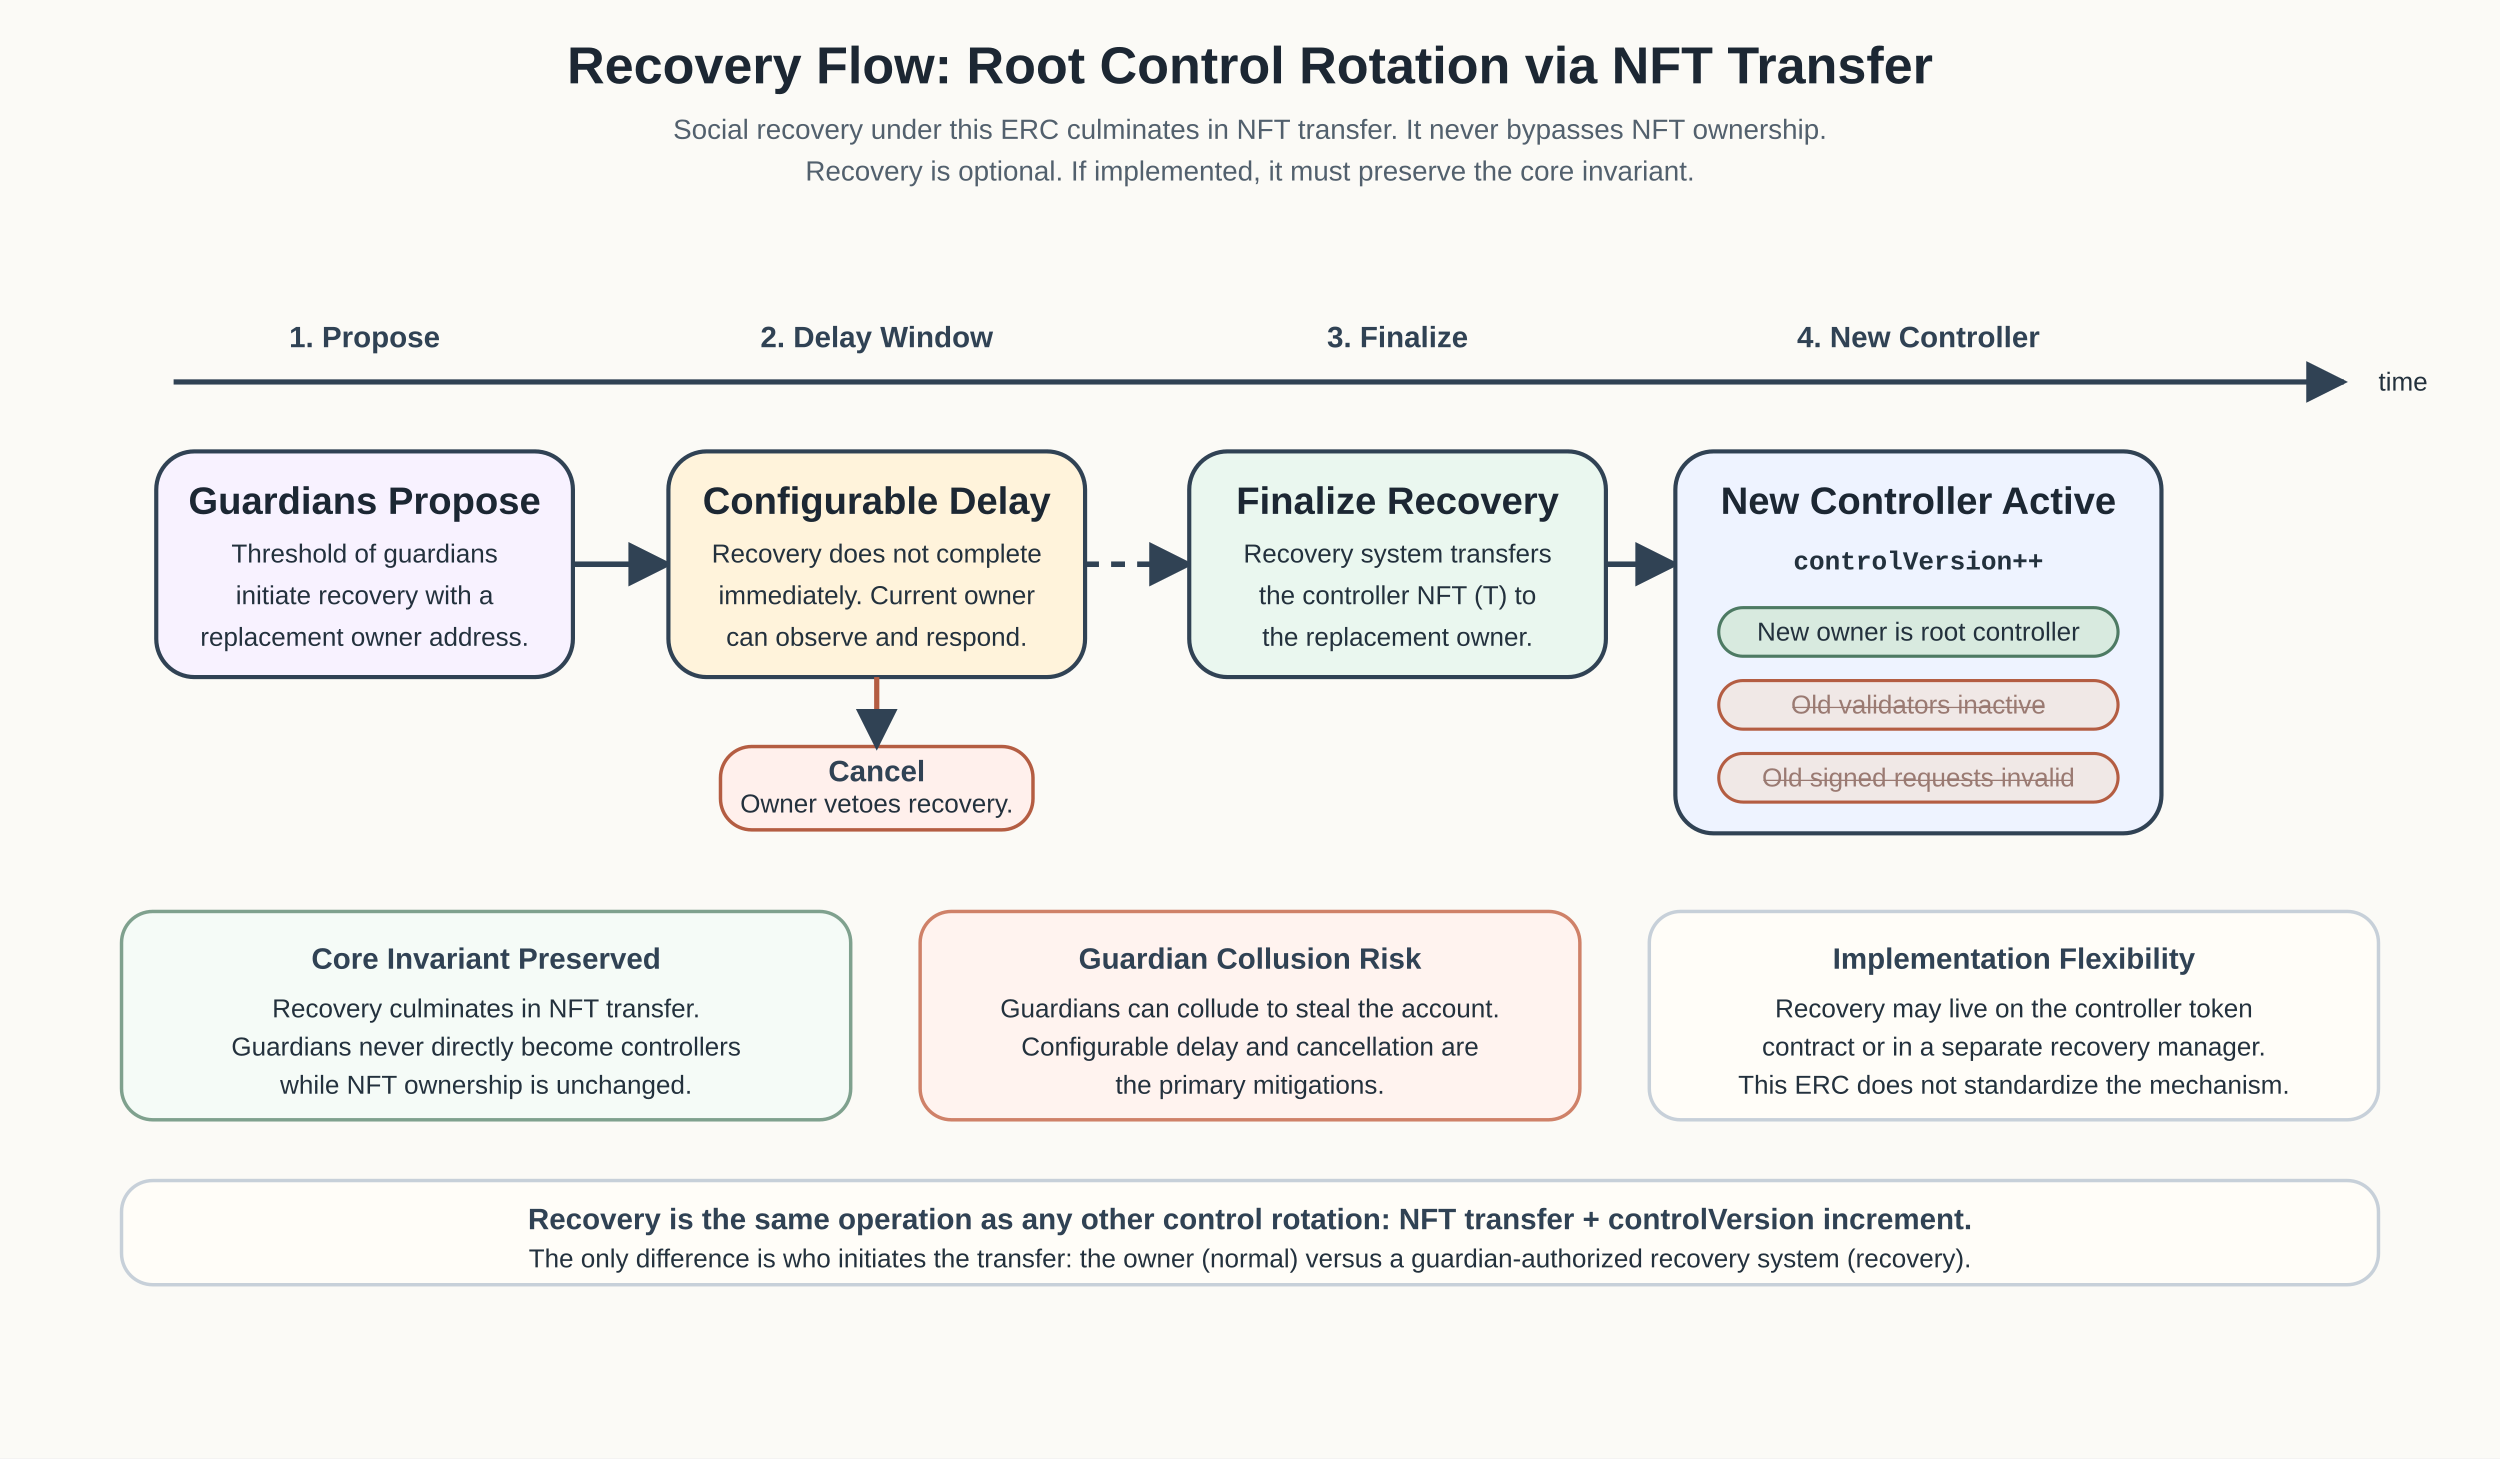
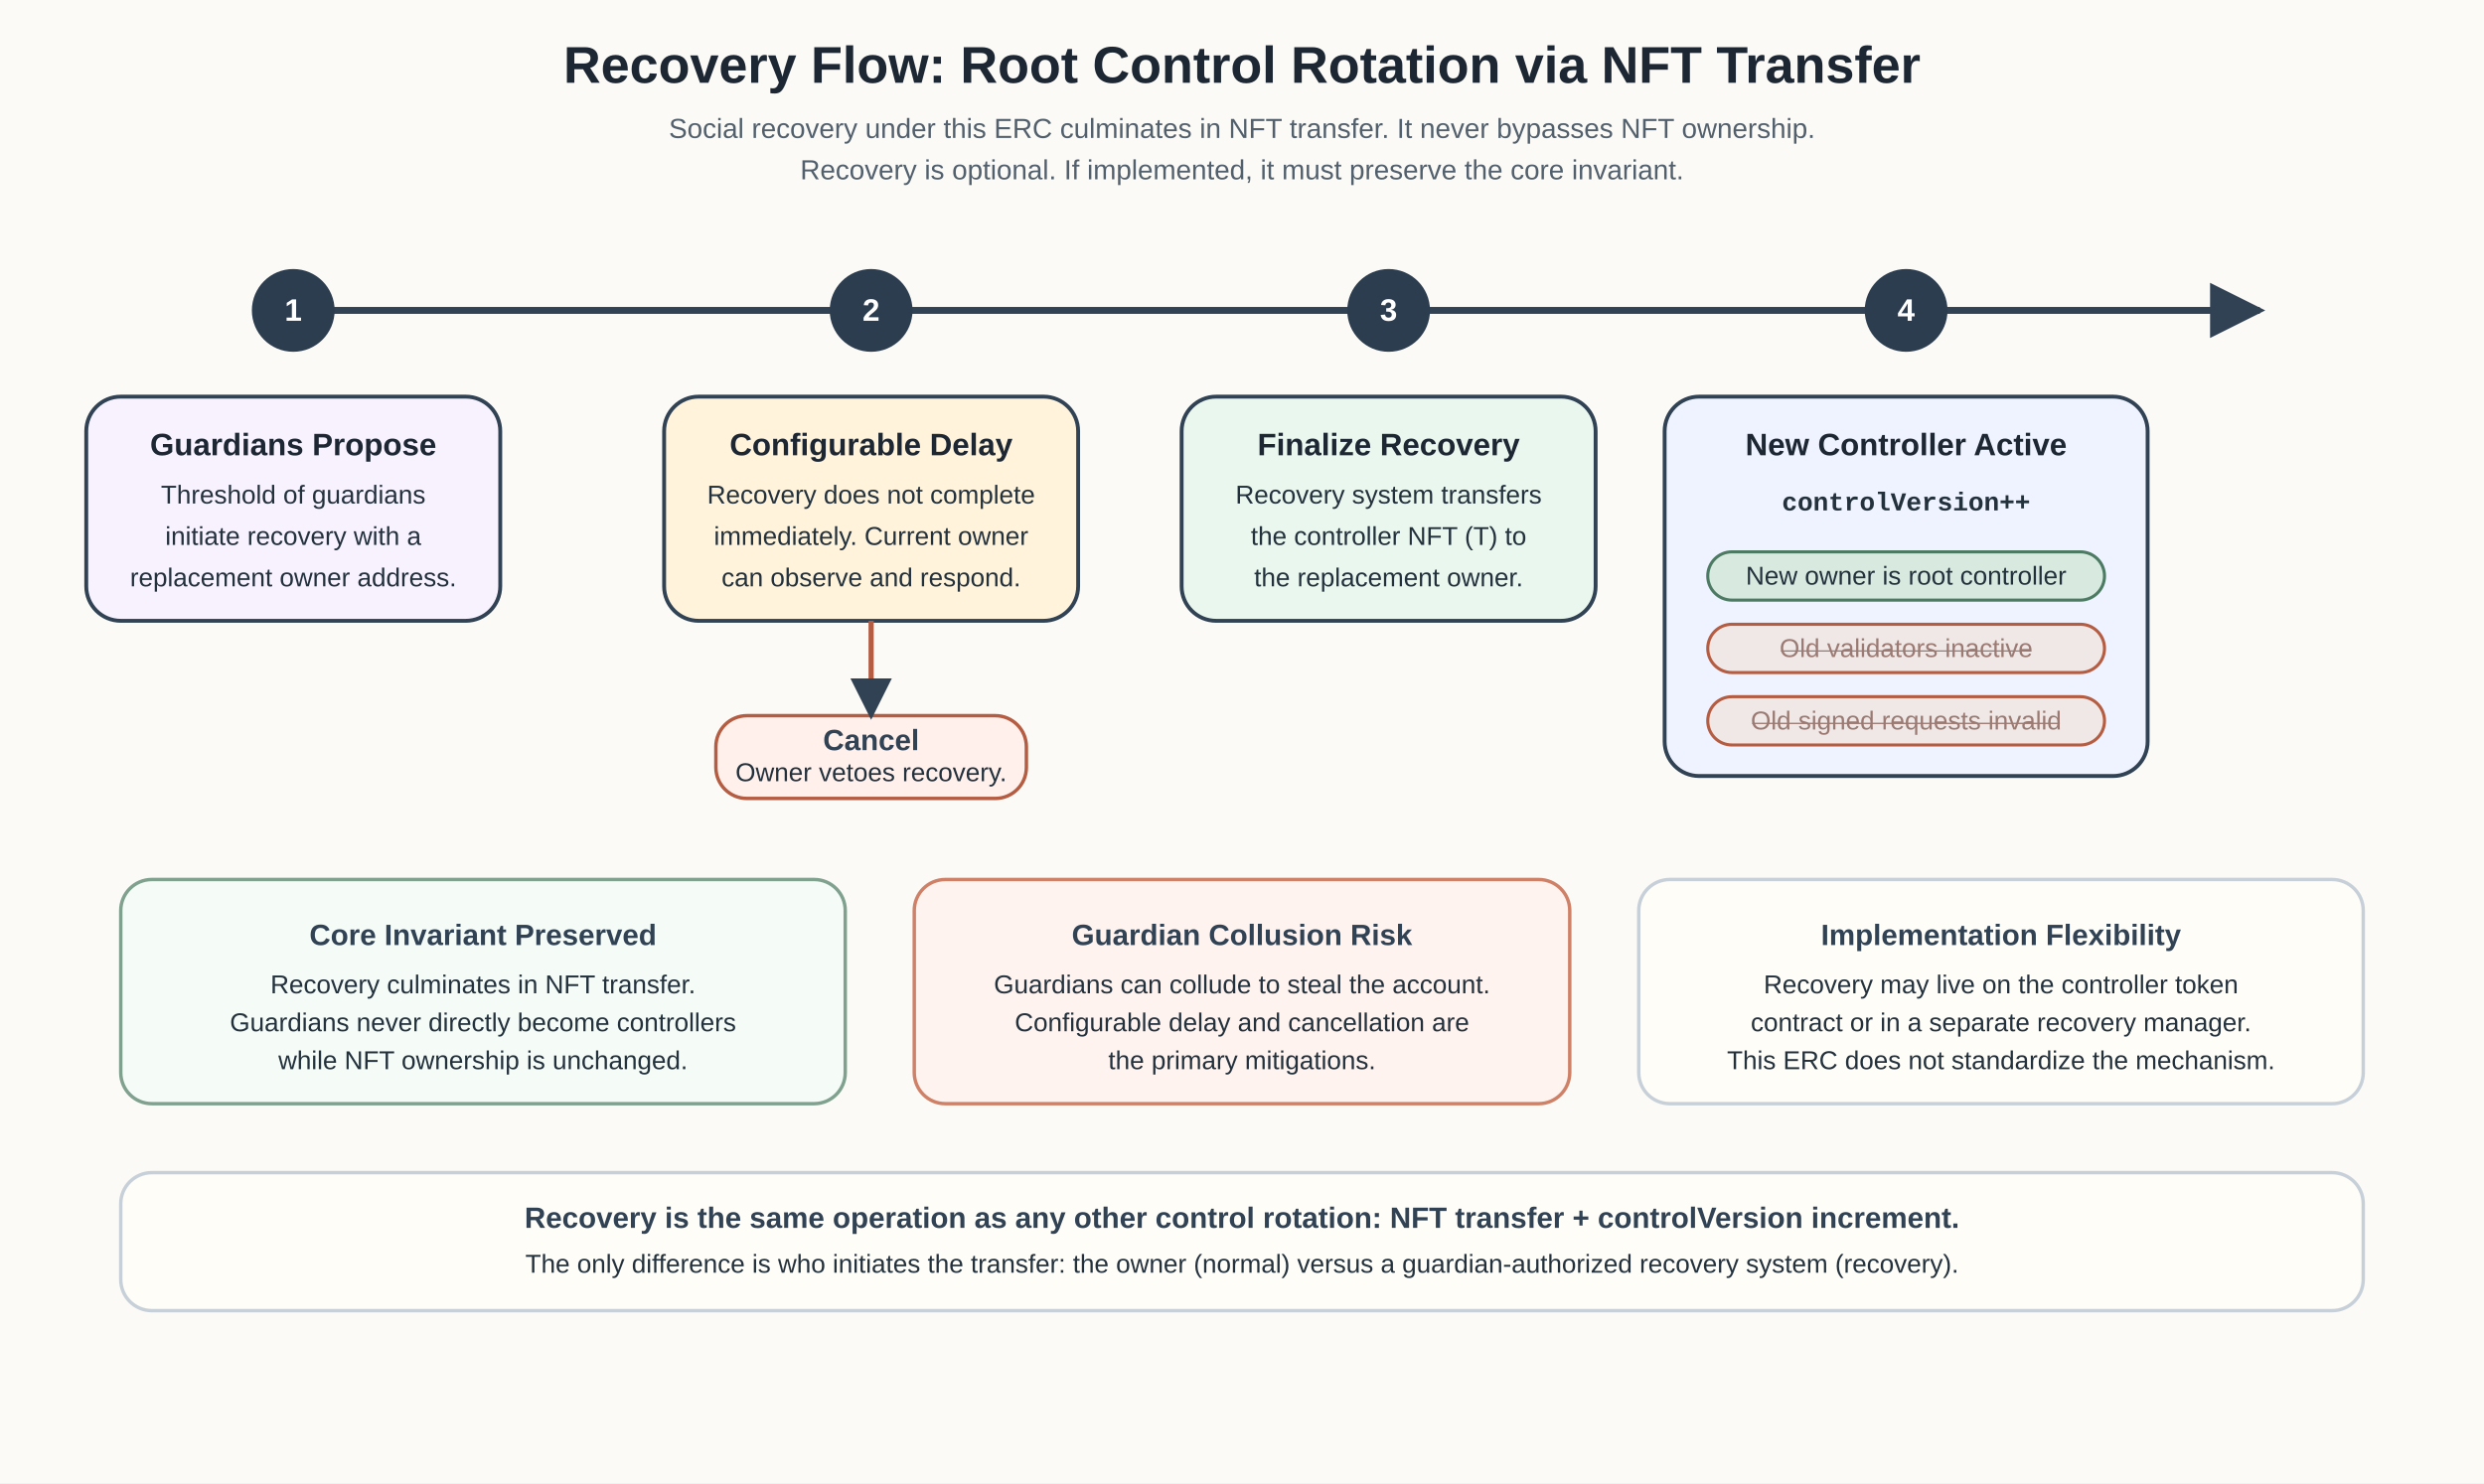
- <svg xmlns="http://www.w3.org/2000/svg" viewBox="0 0 1440 840" role="img" aria-labelledby="title desc">
+ <svg xmlns="http://www.w3.org/2000/svg" viewBox="0 0 1440 860" role="img" aria-labelledby="title desc">
  <defs>
    <marker id="arrow" viewBox="0 0 10 10" refX="9" refY="5" markerWidth="8" markerHeight="8" orient="auto">
      <path d="M 0 0 L 10 5 L 0 10 z" fill="#304254" />
    </marker>
  </defs>
  <style>
    .bg { fill: #fbfaf6; }
    .title { font: 700 30px 'Segoe UI', Arial, sans-serif; fill: #1c2733; }
    .subtitle { font: 400 16px 'Segoe UI', Arial, sans-serif; fill: #52606d; }
-     .step-box { stroke: #304254; stroke-width: 2.4; rx: 22; ry: 22; }
+     .step-box { stroke: #304254; stroke-width: 2.25; rx: 20; ry: 20; }
    .guardian { fill: #f8f2ff; }
    .delay { fill: #fff3db; }
    .transfer { fill: #eaf7ef; }
    .result { fill: #eef3ff; }
    .cancel { fill: #fff0ec; stroke: #b45d42; stroke-width: 2; rx: 18; ry: 18; }
    .note { fill: #fffdf8; stroke: #c7d0d9; stroke-width: 2; rx: 18; ry: 18; }
    .good { fill: #f5fbf7; stroke: #7fa18e; stroke-width: 2; rx: 18; ry: 18; }
    .warn { fill: #fff3ef; stroke: #cf8168; stroke-width: 2; rx: 18; ry: 18; }
    .dead { fill: #f0e8e6; stroke: #b45d42; stroke-width: 1.8; rx: 14; ry: 14; }
    .active { fill: #d8eadf; stroke: #4d7a63; stroke-width: 1.8; rx: 14; ry: 14; }
    .title2 { font: 700 22px 'Segoe UI', Arial, sans-serif; fill: #1c2733; }
+     .step-title { font: 700 18px 'Segoe UI', Arial, sans-serif; fill: #1d2733; }
    .label { font: 700 17px 'Segoe UI', Arial, sans-serif; fill: #304254; }
    .body { font: 400 15px 'Segoe UI', Arial, sans-serif; fill: #23313d; }
    .mono { font: 600 15px Consolas, 'Courier New', monospace; fill: #23313d; }
-     .axis { stroke: #304254; stroke-width: 3; fill: none; marker-end: url(#arrow); }
-     .edge { stroke: #304254; stroke-width: 3.2; fill: none; marker-end: url(#arrow); }
+     .axis { stroke: #304254; stroke-width: 4; fill: none; marker-end: url(#arrow); }
    .edge-cancel { stroke: #b45d42; stroke-width: 3; fill: none; marker-end: url(#arrow); }
-     .dash { stroke-dasharray: 8 7; }
+     .circle { fill: #2d3d50; }
+     .circle-text { font: 700 18px 'Segoe UI', Arial, sans-serif; fill: #ffffff; }
    .strike { text-decoration: line-through; fill: #9a7a72; }
  </style>
-   <rect class="bg" x="0" y="0" width="1440" height="840" />
+   <rect class="bg" x="0" y="0" width="1440" height="860" />
  <text class="title" x="720" y="48" text-anchor="middle">Recovery Flow: Root Control Rotation via NFT Transfer</text>
  <text class="subtitle" x="720" y="80" text-anchor="middle">Social recovery under this ERC culminates in NFT transfer. It never bypasses NFT ownership.</text>
  <text class="subtitle" x="720" y="104" text-anchor="middle">Recovery is optional. If implemented, it must preserve the core invariant.</text>
-   <line class="axis" x1="100" y1="220" x2="1350" y2="220" />
-   <text class="body" x="1370" y="225" text-anchor="start">time</text>
-   <text class="label" x="210" y="200" text-anchor="middle">1. Propose</text>
-   <text class="label" x="505" y="200" text-anchor="middle">2. Delay Window</text>
-   <text class="label" x="805" y="200" text-anchor="middle">3. Finalize</text>
-   <text class="label" x="1105" y="200" text-anchor="middle">4. New Controller</text>
-   <rect class="step-box guardian" x="90" y="260" width="240" height="130" />
-   <text class="title2" x="210" y="296" text-anchor="middle">Guardians Propose</text>
-   <text class="body" x="210" y="324" text-anchor="middle">Threshold of guardians</text>
-   <text class="body" x="210" y="348" text-anchor="middle">initiate recovery with a</text>
-   <text class="body" x="210" y="372" text-anchor="middle">replacement owner address.</text>
-   <path class="edge" d="M 330 325 L 385 325" />
-   <rect class="step-box delay" x="385" y="260" width="240" height="130" />
-   <text class="title2" x="505" y="296" text-anchor="middle">Configurable Delay</text>
-   <text class="body" x="505" y="324" text-anchor="middle">Recovery does not complete</text>
-   <text class="body" x="505" y="348" text-anchor="middle">immediately. Current owner</text>
-   <text class="body" x="505" y="372" text-anchor="middle">can observe and respond.</text>
-   <rect class="cancel" x="415" y="430" width="180" height="48" />
-   <text class="label" x="505" y="450" text-anchor="middle">Cancel</text>
-   <text class="body" x="505" y="468" text-anchor="middle">Owner vetoes recovery.</text>
-   <path class="edge-cancel" d="M 505 390 L 505 430" />
-   <path class="edge dash" d="M 625 325 L 685 325" />
-   <rect class="step-box transfer" x="685" y="260" width="240" height="130" />
-   <text class="title2" x="805" y="296" text-anchor="middle">Finalize Recovery</text>
-   <text class="body" x="805" y="324" text-anchor="middle">Recovery system transfers</text>
-   <text class="body" x="805" y="348" text-anchor="middle">the controller NFT (T) to</text>
-   <text class="body" x="805" y="372" text-anchor="middle">the replacement owner.</text>
-   <path class="edge" d="M 925 325 L 965 325" />
-   <rect class="step-box result" x="965" y="260" width="280" height="220" />
-   <text class="title2" x="1105" y="296" text-anchor="middle">New Controller Active</text>
-   <text class="mono" x="1105" y="328" text-anchor="middle">controlVersion++</text>
-   <rect class="active" x="990" y="350" width="230" height="28" />
-   <text class="body" x="1105" y="369" text-anchor="middle">New owner is root controller</text>
-   <rect class="dead" x="990" y="392" width="230" height="28" />
-   <text class="body strike" x="1105" y="411" text-anchor="middle">Old validators inactive</text>
-   <rect class="dead" x="990" y="434" width="230" height="28" />
-   <text class="body strike" x="1105" y="453" text-anchor="middle">Old signed requests invalid</text>
-   <rect class="good" x="70" y="525" width="420" height="120" />
-   <text class="label" x="280" y="558" text-anchor="middle">Core Invariant Preserved</text>
-   <text class="body" x="280" y="586" text-anchor="middle">Recovery culminates in NFT transfer.</text>
-   <text class="body" x="280" y="608" text-anchor="middle">Guardians never directly become controllers</text>
-   <text class="body" x="280" y="630" text-anchor="middle">while NFT ownership is unchanged.</text>
-   <rect class="warn" x="530" y="525" width="380" height="120" />
-   <text class="label" x="720" y="558" text-anchor="middle">Guardian Collusion Risk</text>
-   <text class="body" x="720" y="586" text-anchor="middle">Guardians can collude to steal the account.</text>
-   <text class="body" x="720" y="608" text-anchor="middle">Configurable delay and cancellation are</text>
-   <text class="body" x="720" y="630" text-anchor="middle">the primary mitigations.</text>
-   <rect class="note" x="950" y="525" width="420" height="120" />
-   <text class="label" x="1160" y="558" text-anchor="middle">Implementation Flexibility</text>
-   <text class="body" x="1160" y="586" text-anchor="middle">Recovery may live on the controller token</text>
-   <text class="body" x="1160" y="608" text-anchor="middle">contract or in a separate recovery manager.</text>
-   <text class="body" x="1160" y="630" text-anchor="middle">This ERC does not standardize the mechanism.</text>
-   <rect class="note" x="70" y="680" width="1300" height="60" />
-   <text class="label" x="720" y="708" text-anchor="middle">Recovery is the same operation as any other control rotation: NFT transfer + controlVersion increment.</text>
-   <text class="body" x="720" y="730" text-anchor="middle">The only difference is who initiates the transfer: the owner (normal) versus a guardian-authorized recovery system (recovery).</text>
+   <line class="axis" x1="170" y1="180" x2="1310" y2="180" />
+   <circle class="circle" cx="170" cy="180" r="24" />
+   <text class="circle-text" x="170" y="186" text-anchor="middle">1</text>
+   <circle class="circle" cx="505" cy="180" r="24" />
+   <text class="circle-text" x="505" y="186" text-anchor="middle">2</text>
+   <circle class="circle" cx="805" cy="180" r="24" />
+   <text class="circle-text" x="805" y="186" text-anchor="middle">3</text>
+   <circle class="circle" cx="1105" cy="180" r="24" />
+   <text class="circle-text" x="1105" y="186" text-anchor="middle">4</text>
+   <rect class="step-box guardian" x="50" y="230" width="240" height="130" />
+   <text class="step-title" x="170" y="264" text-anchor="middle">Guardians Propose</text>
+   <text class="body" x="170" y="292" text-anchor="middle">Threshold of guardians</text>
+   <text class="body" x="170" y="316" text-anchor="middle">initiate recovery with a</text>
+   <text class="body" x="170" y="340" text-anchor="middle">replacement owner address.</text>
+   <rect class="step-box delay" x="385" y="230" width="240" height="130" />
+   <text class="step-title" x="505" y="264" text-anchor="middle">Configurable Delay</text>
+   <text class="body" x="505" y="292" text-anchor="middle">Recovery does not complete</text>
+   <text class="body" x="505" y="316" text-anchor="middle">immediately. Current owner</text>
+   <text class="body" x="505" y="340" text-anchor="middle">can observe and respond.</text>
+   <rect class="cancel" x="415" y="415" width="180" height="48" />
+   <text class="label" x="505" y="435" text-anchor="middle">Cancel</text>
+   <text class="body" x="505" y="453" text-anchor="middle">Owner vetoes recovery.</text>
+   <path class="edge-cancel" d="M 505 360 L 505 415" />
+   <rect class="step-box transfer" x="685" y="230" width="240" height="130" />
+   <text class="step-title" x="805" y="264" text-anchor="middle">Finalize Recovery</text>
+   <text class="body" x="805" y="292" text-anchor="middle">Recovery system transfers</text>
+   <text class="body" x="805" y="316" text-anchor="middle">the controller NFT (T) to</text>
+   <text class="body" x="805" y="340" text-anchor="middle">the replacement owner.</text>
+   <rect class="step-box result" x="965" y="230" width="280" height="220" />
+   <text class="step-title" x="1105" y="264" text-anchor="middle">New Controller Active</text>
+   <text class="mono" x="1105" y="296" text-anchor="middle">controlVersion++</text>
+   <rect class="active" x="990" y="320" width="230" height="28" />
+   <text class="body" x="1105" y="339" text-anchor="middle">New owner is root controller</text>
+   <rect class="dead" x="990" y="362" width="230" height="28" />
+   <text class="body strike" x="1105" y="381" text-anchor="middle">Old validators inactive</text>
+   <rect class="dead" x="990" y="404" width="230" height="28" />
+   <text class="body strike" x="1105" y="423" text-anchor="middle">Old signed requests invalid</text>
+   <rect class="good" x="70" y="510" width="420" height="130" />
+   <text class="label" x="280" y="548" text-anchor="middle">Core Invariant Preserved</text>
+   <text class="body" x="280" y="576" text-anchor="middle">Recovery culminates in NFT transfer.</text>
+   <text class="body" x="280" y="598" text-anchor="middle">Guardians never directly become controllers</text>
+   <text class="body" x="280" y="620" text-anchor="middle">while NFT ownership is unchanged.</text>
+   <rect class="warn" x="530" y="510" width="380" height="130" />
+   <text class="label" x="720" y="548" text-anchor="middle">Guardian Collusion Risk</text>
+   <text class="body" x="720" y="576" text-anchor="middle">Guardians can collude to steal the account.</text>
+   <text class="body" x="720" y="598" text-anchor="middle">Configurable delay and cancellation are</text>
+   <text class="body" x="720" y="620" text-anchor="middle">the primary mitigations.</text>
+   <rect class="note" x="950" y="510" width="420" height="130" />
+   <text class="label" x="1160" y="548" text-anchor="middle">Implementation Flexibility</text>
+   <text class="body" x="1160" y="576" text-anchor="middle">Recovery may live on the controller token</text>
+   <text class="body" x="1160" y="598" text-anchor="middle">contract or in a separate recovery manager.</text>
+   <text class="body" x="1160" y="620" text-anchor="middle">This ERC does not standardize the mechanism.</text>
+   <rect class="note" x="70" y="680" width="1300" height="80" />
+   <text class="label" x="720" y="712" text-anchor="middle">Recovery is the same operation as any other control rotation: NFT transfer + controlVersion increment.</text>
+   <text class="body" x="720" y="738" text-anchor="middle">The only difference is who initiates the transfer: the owner (normal) versus a guardian-authorized recovery system (recovery).</text>
</svg>
